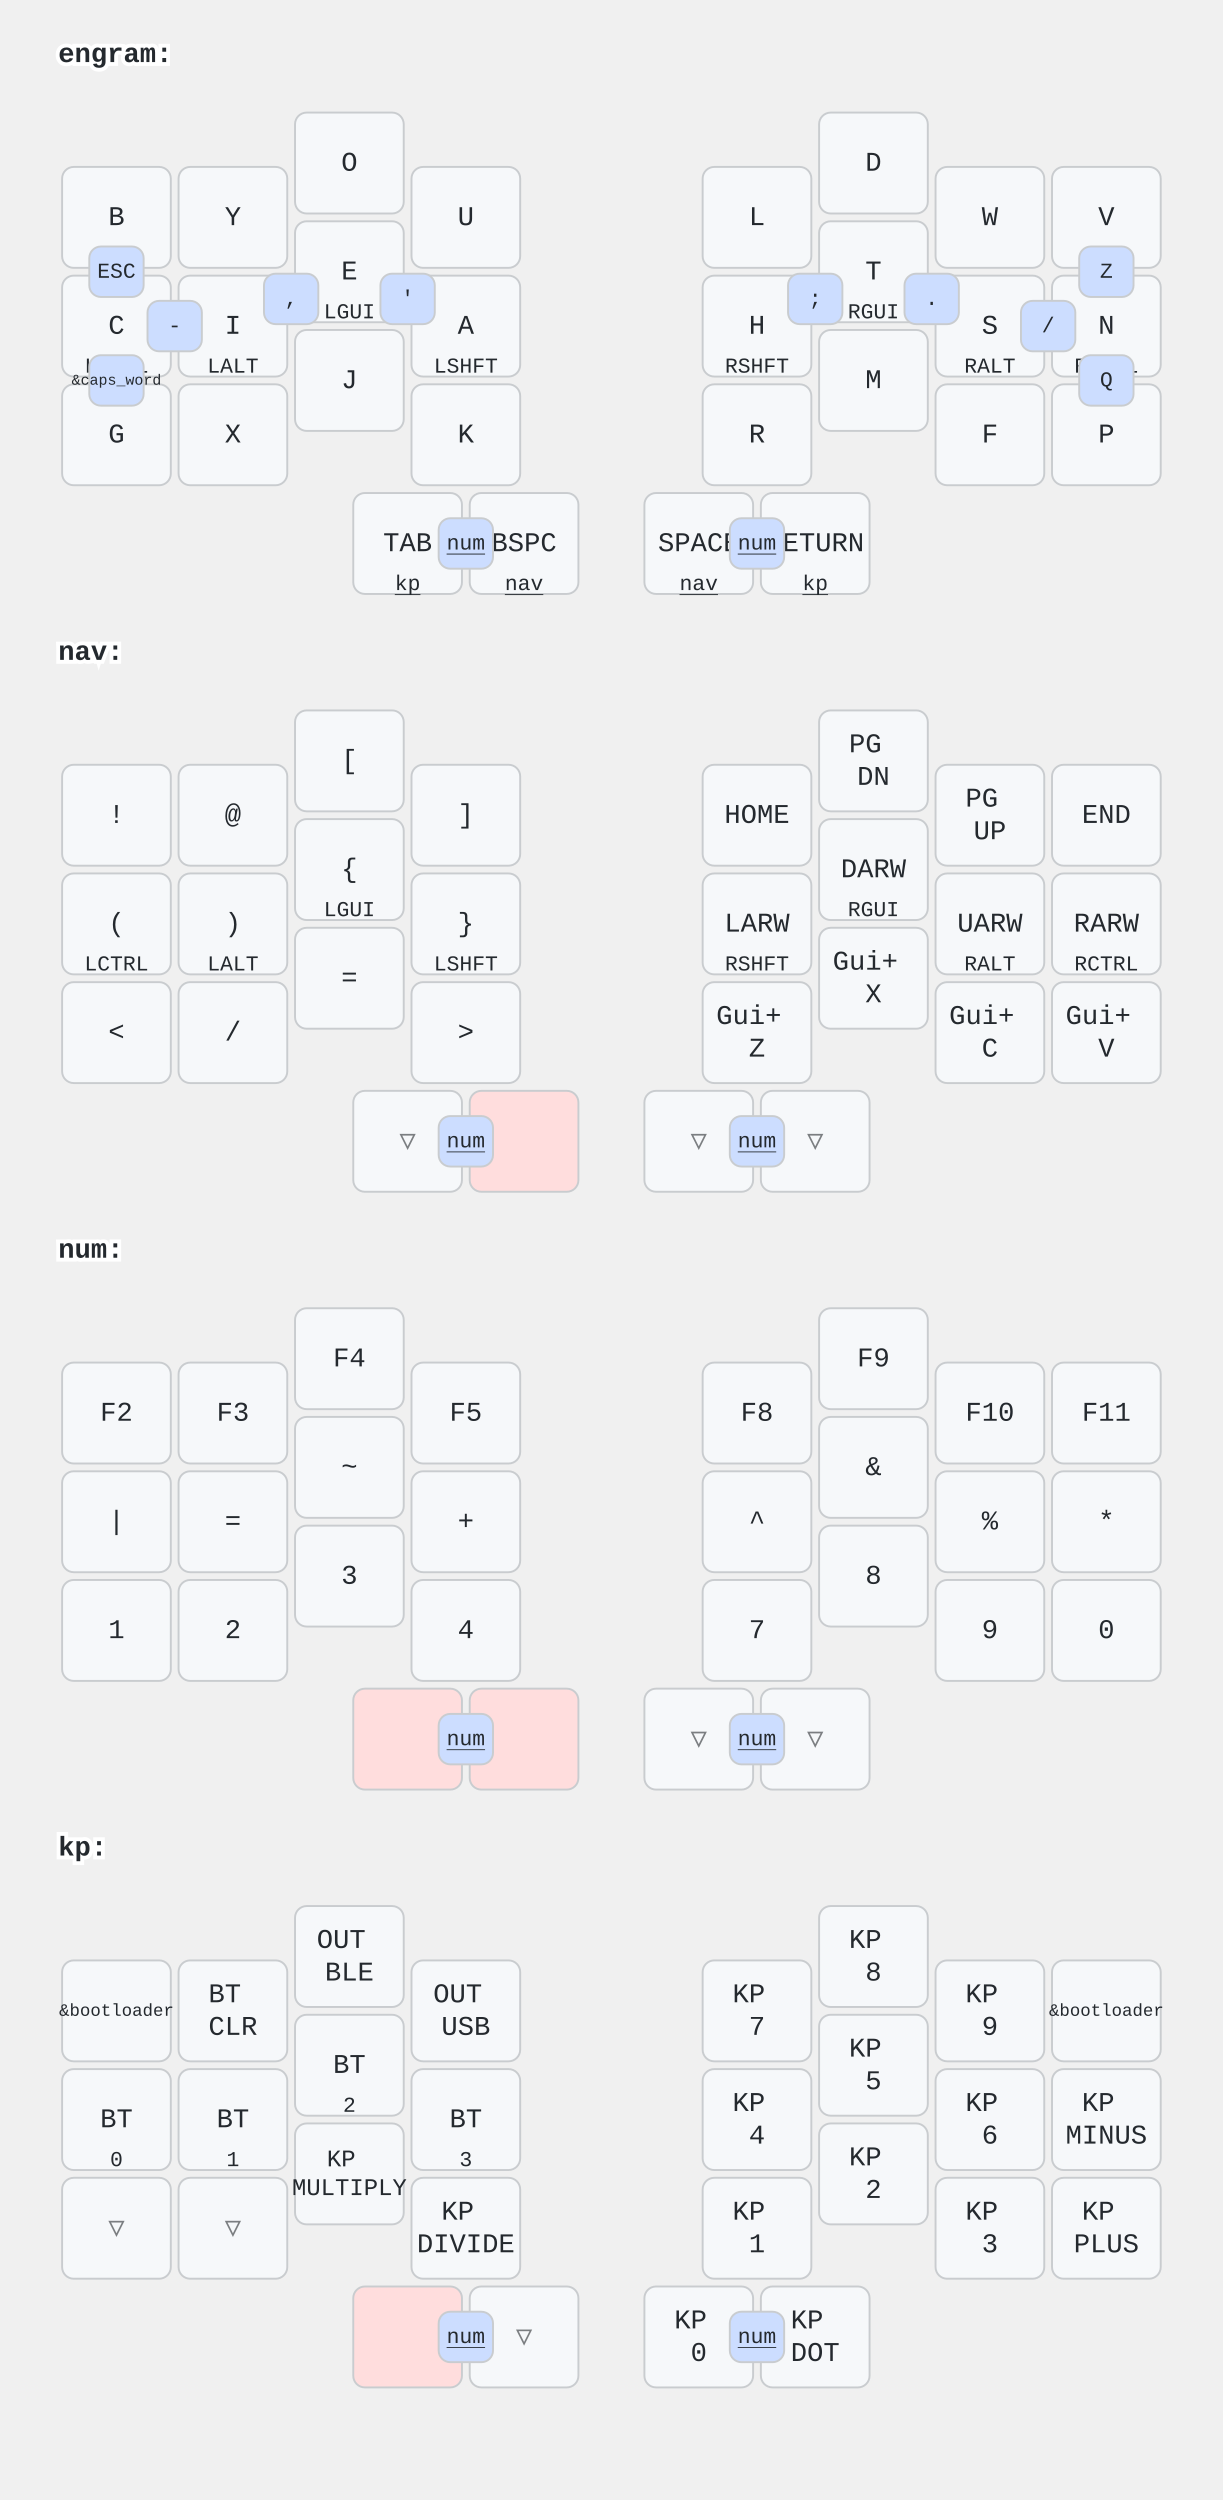
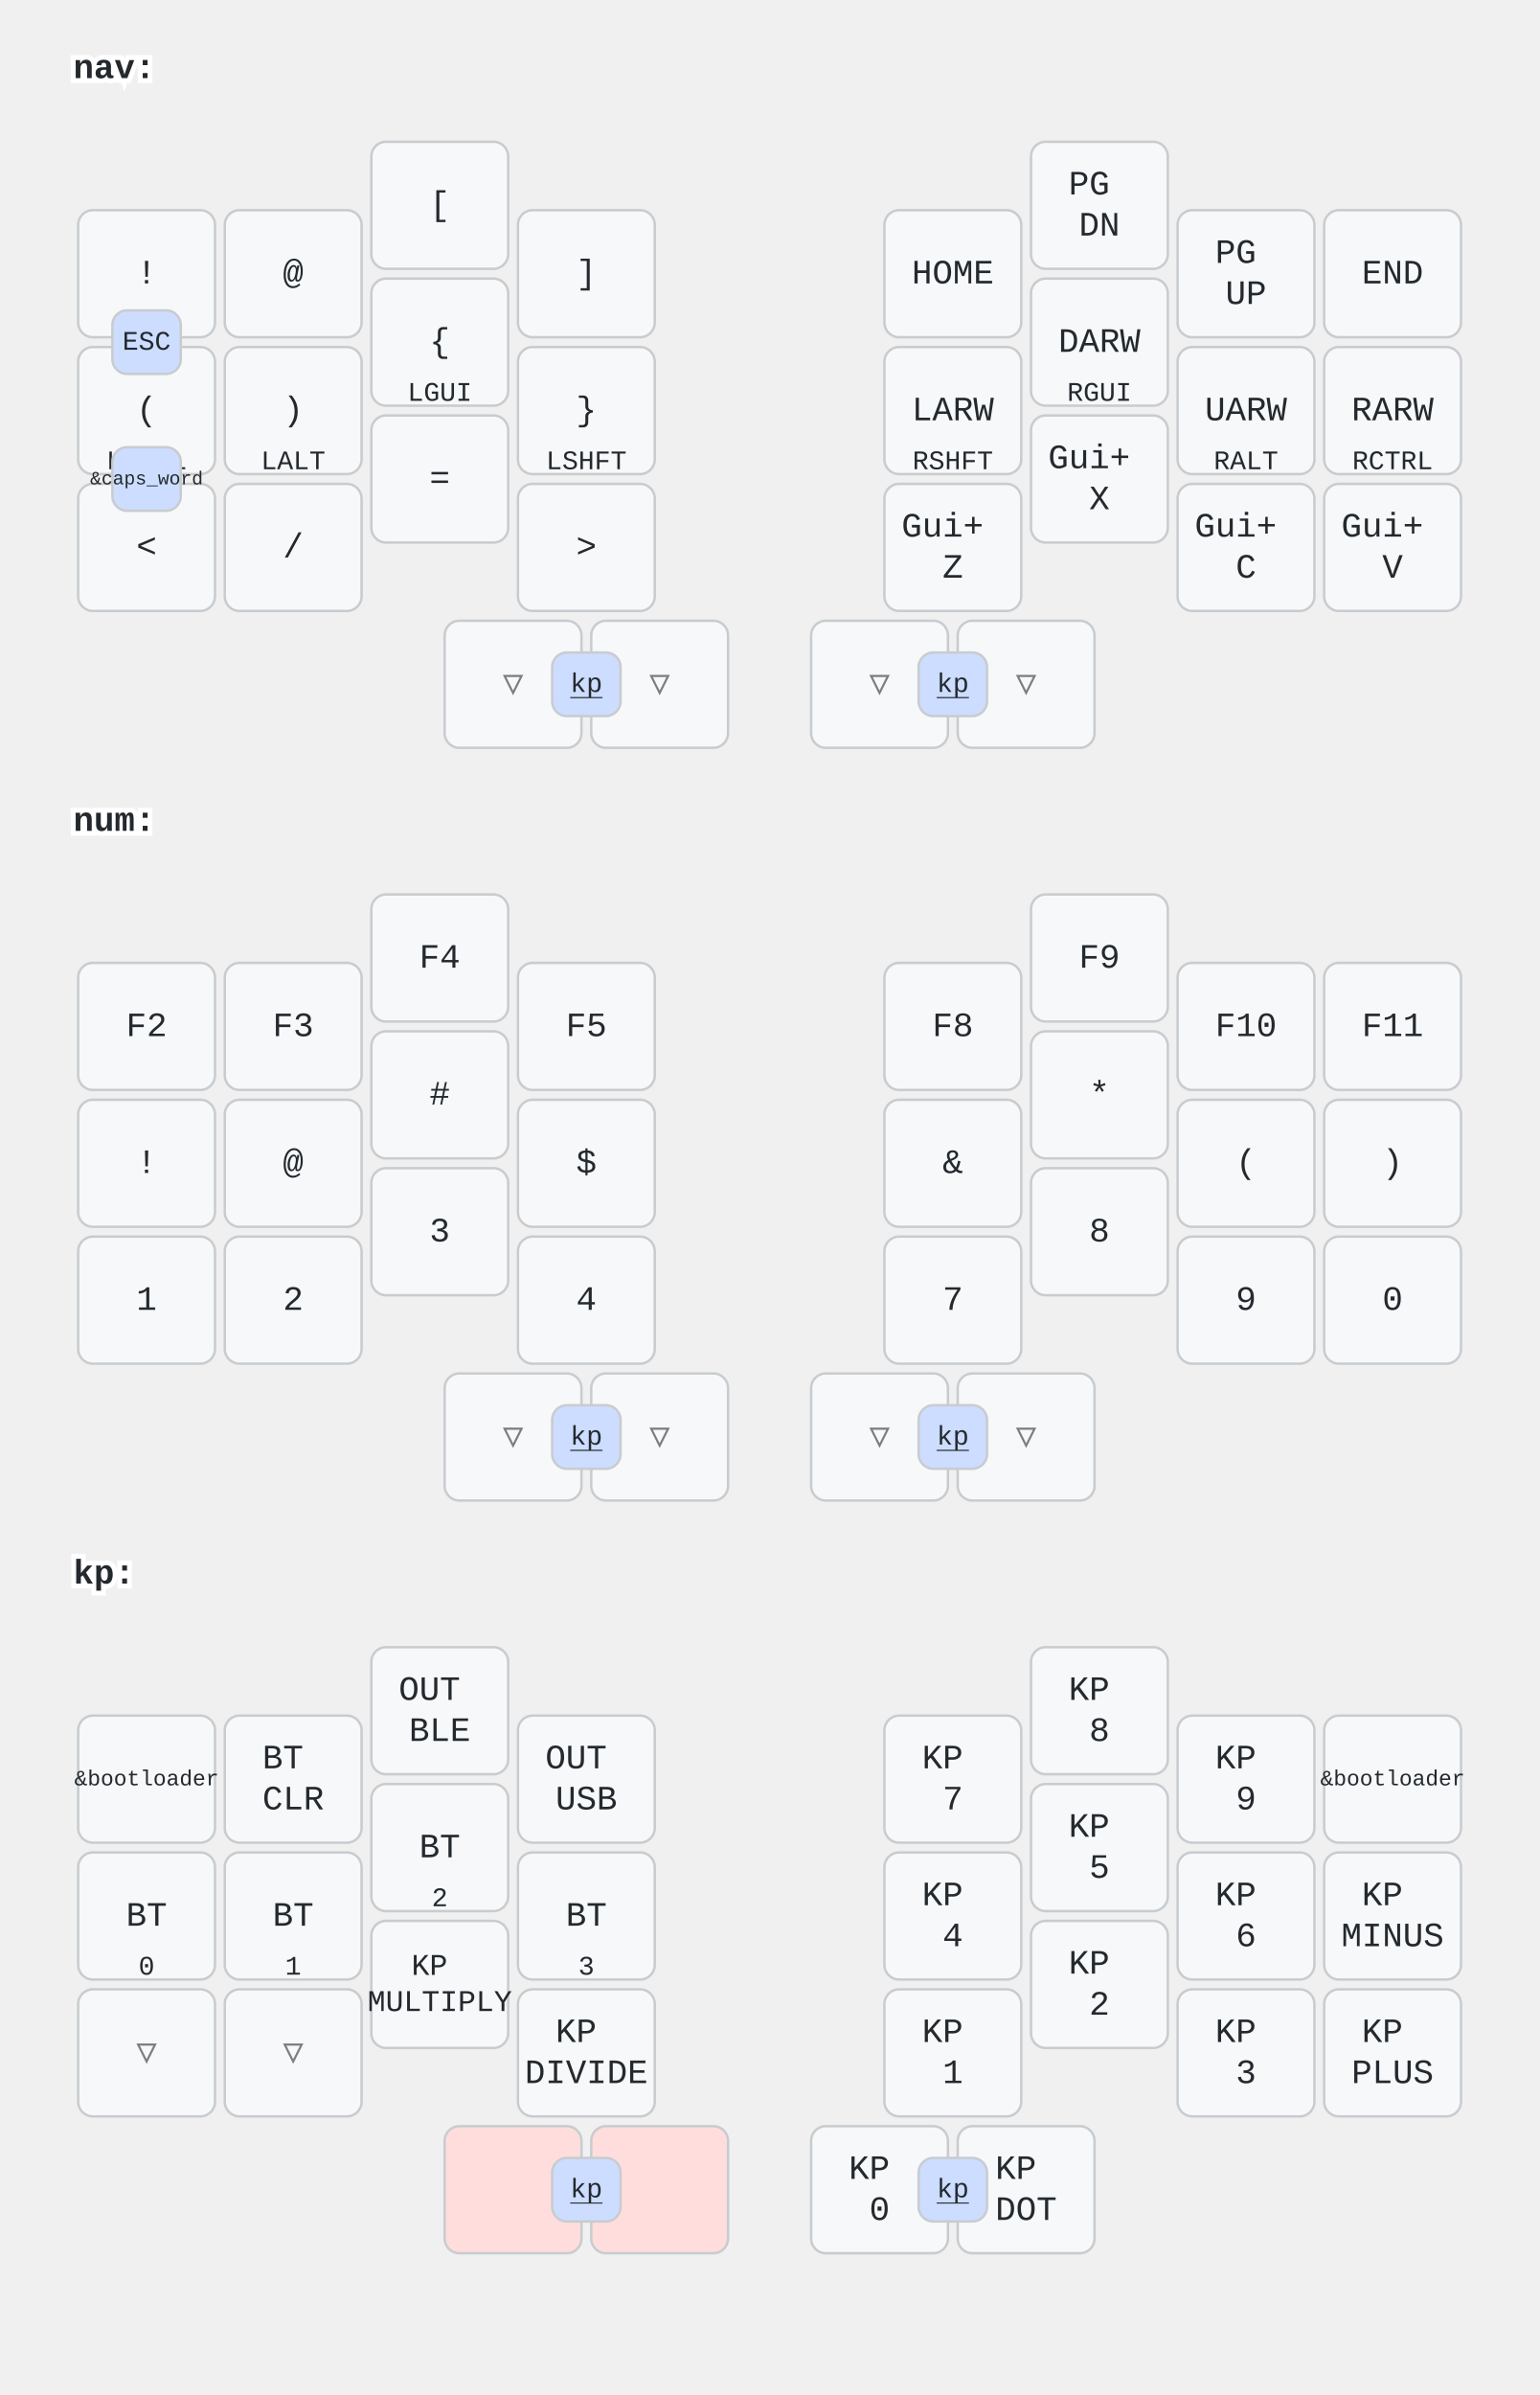
- <svg xmlns="http://www.w3.org/2000/svg" width="630" height="1288" viewBox="0 0 630 1288" class="keymap">
+ <svg xmlns="http://www.w3.org/2000/svg" width="630" height="980" viewBox="0 0 630 980" class="keymap">
  <style>/* inherit to force styles through use tags */
svg path {
    fill: inherit;
}

/* font and background color specifications */
svg.keymap {
    font-family: SFMono-Regular,Consolas,Liberation Mono,Menlo,monospace;
    font-size: 14px;
    font-kerning: normal;
    text-rendering: optimizeLegibility;
    fill: #24292e;
}

/* default key styling */
rect.key {
    fill: #f6f8fa;
}

rect.key, rect.combo {
    stroke: #c9cccf;
    stroke-width: 1;
}

/* default key side styling, only used is draw_key_sides is set */
rect.side {
    filter: brightness(90%);
}

/* color accent for combo boxes */
rect.combo, rect.combo-separate {
    fill: #cdf;
}

/* color accent for held keys */
rect.held, rect.combo.held {
    fill: #fdd;
}

/* color accent for ghost (optional) keys */
rect.ghost, rect.combo.ghost {
    stroke-dasharray: 4, 4;
    stroke-width: 2;
}

text {
    text-anchor: middle;
    dominant-baseline: middle;
}

/* styling for layer labels */
text.label {
    font-weight: bold;
    text-anchor: start;
    stroke: white;
    stroke-width: 4;
    paint-order: stroke;
}

/* styling for optional footer */
text.footer {
    text-anchor: end;
    dominant-baseline: auto;
    stroke: white;
    stroke-width: 4;
    paint-order: stroke;
}

/* styling for combo tap, and key hold/shifted label text */
text.combo, text.hold, text.shifted {
    font-size: 11px;
}

text.hold {
    text-anchor: middle;
    dominant-baseline: auto;
}

text.shifted {
    text-anchor: middle;
    dominant-baseline: hanging;
}

text.layer-activator {
    text-decoration: underline;
}

/* styling for hold/shifted label text in combo box */
text.combo.hold, text.combo.shifted {
    font-size: 8px;
}

/* lighter symbol for transparent keys */
text.trans {
    fill: #7b7e81;
}

/* styling for combo dendrons */
path.combo {
    stroke-width: 1;
    stroke: gray;
    fill: none;
}

/* Start Tabler Icons Cleanup */
/* cannot use height/width with glyphs */
.icon-tabler &gt; path {
    fill: inherit;
    stroke: inherit;
    stroke-width: 2;
}
/* hide tabler's default box */
.icon-tabler &gt; path[stroke="none"][fill="none"] {
    visibility: hidden;
}
/* End Tabler Icons Cleanup */
</style>
-   <g transform="translate(30, 0)" class="layer-engram">
-     <text x="0" y="28" class="label" id="engram">engram:</text>
+   <g transform="translate(30, 0)" class="layer-nav">
+     <text x="0" y="28" class="label" id="nav">nav:</text>
    <g transform="translate(0, 56)">
      <g transform="translate(30, 56)" class="key keypos-0">
        <rect rx="6" ry="6" x="-28" y="-26" width="56" height="52" class="key" />
-         <text x="0" y="0" class="key tap">B</text>
+         <text x="0" y="0" class="key tap">!</text>
      </g>
      <g transform="translate(90, 56)" class="key keypos-1">
        <rect rx="6" ry="6" x="-28" y="-26" width="56" height="52" class="key" />
-         <text x="0" y="0" class="key tap">Y</text>
+         <text x="0" y="0" class="key tap">@</text>
      </g>
      <g transform="translate(150, 28)" class="key keypos-2">
        <rect rx="6" ry="6" x="-28" y="-26" width="56" height="52" class="key" />
-         <text x="0" y="0" class="key tap">O</text>
+         <text x="0" y="0" class="key tap">[</text>
      </g>
      <g transform="translate(210, 56)" class="key keypos-3">
        <rect rx="6" ry="6" x="-28" y="-26" width="56" height="52" class="key" />
-         <text x="0" y="0" class="key tap">U</text>
+         <text x="0" y="0" class="key tap">]</text>
      </g>
      <g transform="translate(360, 56)" class="key keypos-4">
        <rect rx="6" ry="6" x="-28" y="-26" width="56" height="52" class="key" />
-         <text x="0" y="0" class="key tap">L</text>
+         <text x="0" y="0" class="key tap">HOME</text>
      </g>
      <g transform="translate(420, 28)" class="key keypos-5">
        <rect rx="6" ry="6" x="-28" y="-26" width="56" height="52" class="key" />
-         <text x="0" y="0" class="key tap">D</text>
+         <text x="0" y="0" class="key tap">
+           <tspan x="0" dy="-0.6em">PG</tspan>
+           <tspan x="0" dy="1.2em">DN</tspan>
+         </text>
      </g>
      <g transform="translate(480, 56)" class="key keypos-6">
        <rect rx="6" ry="6" x="-28" y="-26" width="56" height="52" class="key" />
-         <text x="0" y="0" class="key tap">W</text>
+         <text x="0" y="0" class="key tap">
+           <tspan x="0" dy="-0.6em">PG</tspan>
+           <tspan x="0" dy="1.2em">UP</tspan>
+         </text>
      </g>
      <g transform="translate(540, 56)" class="key keypos-7">
        <rect rx="6" ry="6" x="-28" y="-26" width="56" height="52" class="key" />
-         <text x="0" y="0" class="key tap">V</text>
+         <text x="0" y="0" class="key tap">END</text>
      </g>
      <g transform="translate(30, 112)" class="key keypos-8">
        <rect rx="6" ry="6" x="-28" y="-26" width="56" height="52" class="key" />
-         <text x="0" y="0" class="key tap">C</text>
+         <text x="0" y="0" class="key tap">(</text>
        <text x="0" y="24" class="key hold">LCTRL</text>
      </g>
      <g transform="translate(90, 112)" class="key keypos-9">
        <rect rx="6" ry="6" x="-28" y="-26" width="56" height="52" class="key" />
-         <text x="0" y="0" class="key tap">I</text>
+         <text x="0" y="0" class="key tap">)</text>
        <text x="0" y="24" class="key hold">LALT</text>
      </g>
      <g transform="translate(150, 84)" class="key keypos-10">
        <rect rx="6" ry="6" x="-28" y="-26" width="56" height="52" class="key" />
-         <text x="0" y="0" class="key tap">E</text>
+         <text x="0" y="0" class="key tap">{</text>
        <text x="0" y="24" class="key hold">LGUI</text>
      </g>
      <g transform="translate(210, 112)" class="key keypos-11">
        <rect rx="6" ry="6" x="-28" y="-26" width="56" height="52" class="key" />
-         <text x="0" y="0" class="key tap">A</text>
+         <text x="0" y="0" class="key tap">}</text>
        <text x="0" y="24" class="key hold">LSHFT</text>
      </g>
      <g transform="translate(360, 112)" class="key keypos-12">
        <rect rx="6" ry="6" x="-28" y="-26" width="56" height="52" class="key" />
-         <text x="0" y="0" class="key tap">H</text>
+         <text x="0" y="0" class="key tap">LARW</text>
        <text x="0" y="24" class="key hold">RSHFT</text>
      </g>
      <g transform="translate(420, 84)" class="key keypos-13">
        <rect rx="6" ry="6" x="-28" y="-26" width="56" height="52" class="key" />
-         <text x="0" y="0" class="key tap">T</text>
+         <text x="0" y="0" class="key tap">DARW</text>
        <text x="0" y="24" class="key hold">RGUI</text>
      </g>
      <g transform="translate(480, 112)" class="key keypos-14">
        <rect rx="6" ry="6" x="-28" y="-26" width="56" height="52" class="key" />
-         <text x="0" y="0" class="key tap">S</text>
+         <text x="0" y="0" class="key tap">UARW</text>
        <text x="0" y="24" class="key hold">RALT</text>
      </g>
      <g transform="translate(540, 112)" class="key keypos-15">
        <rect rx="6" ry="6" x="-28" y="-26" width="56" height="52" class="key" />
-         <text x="0" y="0" class="key tap">N</text>
+         <text x="0" y="0" class="key tap">RARW</text>
        <text x="0" y="24" class="key hold">RCTRL</text>
      </g>
      <g transform="translate(30, 168)" class="key keypos-16">
        <rect rx="6" ry="6" x="-28" y="-26" width="56" height="52" class="key" />
-         <text x="0" y="0" class="key tap">G</text>
+         <text x="0" y="0" class="key tap">&lt;</text>
      </g>
      <g transform="translate(90, 168)" class="key keypos-17">
        <rect rx="6" ry="6" x="-28" y="-26" width="56" height="52" class="key" />
-         <text x="0" y="0" class="key tap">X</text>
+         <text x="0" y="0" class="key tap">/</text>
      </g>
      <g transform="translate(150, 140)" class="key keypos-18">
        <rect rx="6" ry="6" x="-28" y="-26" width="56" height="52" class="key" />
-         <text x="0" y="0" class="key tap">J</text>
+         <text x="0" y="0" class="key tap">=</text>
      </g>
      <g transform="translate(210, 168)" class="key keypos-19">
        <rect rx="6" ry="6" x="-28" y="-26" width="56" height="52" class="key" />
-         <text x="0" y="0" class="key tap">K</text>
+         <text x="0" y="0" class="key tap">&gt;</text>
      </g>
      <g transform="translate(360, 168)" class="key keypos-20">
        <rect rx="6" ry="6" x="-28" y="-26" width="56" height="52" class="key" />
-         <text x="0" y="0" class="key tap">R</text>
+         <text x="0" y="0" class="key tap">
+           <tspan x="0" dy="-0.6em">Gui+</tspan>
+           <tspan x="0" dy="1.2em">Z</tspan>
+         </text>
      </g>
      <g transform="translate(420, 140)" class="key keypos-21">
        <rect rx="6" ry="6" x="-28" y="-26" width="56" height="52" class="key" />
-         <text x="0" y="0" class="key tap">M</text>
+         <text x="0" y="0" class="key tap">
+           <tspan x="0" dy="-0.6em">Gui+</tspan>
+           <tspan x="0" dy="1.2em">X</tspan>
+         </text>
      </g>
      <g transform="translate(480, 168)" class="key keypos-22">
        <rect rx="6" ry="6" x="-28" y="-26" width="56" height="52" class="key" />
-         <text x="0" y="0" class="key tap">F</text>
+         <text x="0" y="0" class="key tap">
+           <tspan x="0" dy="-0.6em">Gui+</tspan>
+           <tspan x="0" dy="1.2em">C</tspan>
+         </text>
      </g>
      <g transform="translate(540, 168)" class="key keypos-23">
        <rect rx="6" ry="6" x="-28" y="-26" width="56" height="52" class="key" />
-         <text x="0" y="0" class="key tap">P</text>
-       </g>
-       <g transform="translate(180, 224)" class="key keypos-24">
-         <rect rx="6" ry="6" x="-28" y="-26" width="56" height="52" class="key" />
-         <text x="0" y="0" class="key tap">TAB</text>
-         <a href="#kp">
-           <text x="0" y="24" class="key hold layer-activator">kp</text>
-         </a>
-       </g>
-       <g transform="translate(240, 224)" class="key keypos-25">
-         <rect rx="6" ry="6" x="-28" y="-26" width="56" height="52" class="key" />
-         <text x="0" y="0" class="key tap">BSPC</text>
-         <a href="#nav">
-           <text x="0" y="24" class="key hold layer-activator">nav</text>
-         </a>
-       </g>
-       <g transform="translate(330, 224)" class="key keypos-26">
-         <rect rx="6" ry="6" x="-28" y="-26" width="56" height="52" class="key" />
-         <text x="0" y="0" class="key tap">SPACE</text>
-         <a href="#nav">
-           <text x="0" y="24" class="key hold layer-activator">nav</text>
-         </a>
-       </g>
-       <g transform="translate(390, 224)" class="key keypos-27">
-         <rect rx="6" ry="6" x="-28" y="-26" width="56" height="52" class="key" />
-         <text x="0" y="0" class="key tap">RETURN</text>
-         <a href="#kp">
-           <text x="0" y="24" class="key hold layer-activator">kp</text>
-         </a>
+         <text x="0" y="0" class="key tap">
+           <tspan x="0" dy="-0.6em">Gui+</tspan>
+           <tspan x="0" dy="1.2em">V</tspan>
+         </text>
+       </g>
+       <g transform="translate(180, 224)" class="key trans keypos-24">
+         <rect rx="6" ry="6" x="-28" y="-26" width="56" height="52" class="key trans" />
+         <text x="0" y="0" class="key trans tap">▽</text>
+       </g>
+       <g transform="translate(240, 224)" class="key trans keypos-25">
+         <rect rx="6" ry="6" x="-28" y="-26" width="56" height="52" class="key trans" />
+         <text x="0" y="0" class="key trans tap">▽</text>
+       </g>
+       <g transform="translate(330, 224)" class="key trans keypos-26">
+         <rect rx="6" ry="6" x="-28" y="-26" width="56" height="52" class="key trans" />
+         <text x="0" y="0" class="key trans tap">▽</text>
+       </g>
+       <g transform="translate(390, 224)" class="key trans keypos-27">
+         <rect rx="6" ry="6" x="-28" y="-26" width="56" height="52" class="key trans" />
+         <text x="0" y="0" class="key trans tap">▽</text>
      </g>
      <g class="combo combopos-0">
        <rect rx="6" ry="6" x="196" y="211" width="28" height="26" class="combo" />
-         <a href="#num">
-           <text x="210" y="224" class="combo tap layer-activator">num</text>
+         <a href="#kp">
+           <text x="210" y="224" class="combo tap layer-activator">kp</text>
        </a>
      </g>
      <g class="combo combopos-1">
        <rect rx="6" ry="6" x="346" y="211" width="28" height="26" class="combo" />
-         <a href="#num">
-           <text x="360" y="224" class="combo tap layer-activator">num</text>
+         <a href="#kp">
+           <text x="360" y="224" class="combo tap layer-activator">kp</text>
        </a>
      </g>
      <g class="combo combopos-2">
        <rect rx="6" ry="6" x="16" y="71" width="28" height="26" class="combo" />
        <text x="30" y="84" class="combo tap">ESC</text>
      </g>
      <g class="combo combopos-3">
        <rect rx="6" ry="6" x="16" y="127" width="28" height="26" class="combo" />
        <text x="30" y="140" class="combo tap">
          <tspan style="font-size: 70%">&amp;caps_word</tspan>
        </text>
      </g>
-       <g class="combo combopos-4">
-         <rect rx="6" ry="6" x="526" y="71" width="28" height="26" class="combo" />
-         <text x="540" y="84" class="combo tap">Z</text>
-       </g>
-       <g class="combo combopos-5">
-         <rect rx="6" ry="6" x="526" y="127" width="28" height="26" class="combo" />
-         <text x="540" y="140" class="combo tap">Q</text>
-       </g>
-       <g class="combo combopos-6">
-         <rect rx="6" ry="6" x="46" y="99" width="28" height="26" class="combo" />
-         <text x="60" y="112" class="combo tap">-</text>
-       </g>
-       <g class="combo combopos-7">
-         <rect rx="6" ry="6" x="106" y="85" width="28" height="26" class="combo" />
-         <text x="120" y="98" class="combo tap">,</text>
-       </g>
-       <g class="combo combopos-8">
-         <rect rx="6" ry="6" x="166" y="85" width="28" height="26" class="combo" />
-         <text x="180" y="98" class="combo tap">'</text>
-       </g>
-       <g class="combo combopos-9">
-         <rect rx="6" ry="6" x="376" y="85" width="28" height="26" class="combo" />
-         <text x="390" y="98" class="combo tap">;</text>
-       </g>
-       <g class="combo combopos-10">
-         <rect rx="6" ry="6" x="436" y="85" width="28" height="26" class="combo" />
-         <text x="450" y="98" class="combo tap">.</text>
-       </g>
-       <g class="combo combopos-11">
-         <rect rx="6" ry="6" x="496" y="99" width="28" height="26" class="combo" />
-         <text x="510" y="112" class="combo tap">/</text>
-       </g>
    </g>
  </g>
-   <g transform="translate(30, 308)" class="layer-nav">
-     <text x="0" y="28" class="label" id="nav">nav:</text>
-     <g transform="translate(0, 56)">
-       <g transform="translate(30, 56)" class="key keypos-0">
-         <rect rx="6" ry="6" x="-28" y="-26" width="56" height="52" class="key" />
-         <text x="0" y="0" class="key tap">!</text>
-       </g>
-       <g transform="translate(90, 56)" class="key keypos-1">
-         <rect rx="6" ry="6" x="-28" y="-26" width="56" height="52" class="key" />
-         <text x="0" y="0" class="key tap">@</text>
-       </g>
-       <g transform="translate(150, 28)" class="key keypos-2">
-         <rect rx="6" ry="6" x="-28" y="-26" width="56" height="52" class="key" />
-         <text x="0" y="0" class="key tap">[</text>
-       </g>
-       <g transform="translate(210, 56)" class="key keypos-3">
-         <rect rx="6" ry="6" x="-28" y="-26" width="56" height="52" class="key" />
-         <text x="0" y="0" class="key tap">]</text>
-       </g>
-       <g transform="translate(360, 56)" class="key keypos-4">
-         <rect rx="6" ry="6" x="-28" y="-26" width="56" height="52" class="key" />
-         <text x="0" y="0" class="key tap">HOME</text>
-       </g>
-       <g transform="translate(420, 28)" class="key keypos-5">
-         <rect rx="6" ry="6" x="-28" y="-26" width="56" height="52" class="key" />
-         <text x="0" y="0" class="key tap">
-           <tspan x="0" dy="-0.6em">PG</tspan>
-           <tspan x="0" dy="1.2em">DN</tspan>
-         </text>
-       </g>
-       <g transform="translate(480, 56)" class="key keypos-6">
-         <rect rx="6" ry="6" x="-28" y="-26" width="56" height="52" class="key" />
-         <text x="0" y="0" class="key tap">
-           <tspan x="0" dy="-0.6em">PG</tspan>
-           <tspan x="0" dy="1.2em">UP</tspan>
-         </text>
-       </g>
-       <g transform="translate(540, 56)" class="key keypos-7">
-         <rect rx="6" ry="6" x="-28" y="-26" width="56" height="52" class="key" />
-         <text x="0" y="0" class="key tap">END</text>
-       </g>
-       <g transform="translate(30, 112)" class="key keypos-8">
-         <rect rx="6" ry="6" x="-28" y="-26" width="56" height="52" class="key" />
-         <text x="0" y="0" class="key tap">(</text>
-         <text x="0" y="24" class="key hold">LCTRL</text>
-       </g>
-       <g transform="translate(90, 112)" class="key keypos-9">
-         <rect rx="6" ry="6" x="-28" y="-26" width="56" height="52" class="key" />
-         <text x="0" y="0" class="key tap">)</text>
-         <text x="0" y="24" class="key hold">LALT</text>
-       </g>
-       <g transform="translate(150, 84)" class="key keypos-10">
-         <rect rx="6" ry="6" x="-28" y="-26" width="56" height="52" class="key" />
-         <text x="0" y="0" class="key tap">{</text>
-         <text x="0" y="24" class="key hold">LGUI</text>
-       </g>
-       <g transform="translate(210, 112)" class="key keypos-11">
-         <rect rx="6" ry="6" x="-28" y="-26" width="56" height="52" class="key" />
-         <text x="0" y="0" class="key tap">}</text>
-         <text x="0" y="24" class="key hold">LSHFT</text>
-       </g>
-       <g transform="translate(360, 112)" class="key keypos-12">
-         <rect rx="6" ry="6" x="-28" y="-26" width="56" height="52" class="key" />
-         <text x="0" y="0" class="key tap">LARW</text>
-         <text x="0" y="24" class="key hold">RSHFT</text>
-       </g>
-       <g transform="translate(420, 84)" class="key keypos-13">
-         <rect rx="6" ry="6" x="-28" y="-26" width="56" height="52" class="key" />
-         <text x="0" y="0" class="key tap">DARW</text>
-         <text x="0" y="24" class="key hold">RGUI</text>
-       </g>
-       <g transform="translate(480, 112)" class="key keypos-14">
-         <rect rx="6" ry="6" x="-28" y="-26" width="56" height="52" class="key" />
-         <text x="0" y="0" class="key tap">UARW</text>
-         <text x="0" y="24" class="key hold">RALT</text>
-       </g>
-       <g transform="translate(540, 112)" class="key keypos-15">
-         <rect rx="6" ry="6" x="-28" y="-26" width="56" height="52" class="key" />
-         <text x="0" y="0" class="key tap">RARW</text>
-         <text x="0" y="24" class="key hold">RCTRL</text>
-       </g>
-       <g transform="translate(30, 168)" class="key keypos-16">
-         <rect rx="6" ry="6" x="-28" y="-26" width="56" height="52" class="key" />
-         <text x="0" y="0" class="key tap">&lt;</text>
-       </g>
-       <g transform="translate(90, 168)" class="key keypos-17">
-         <rect rx="6" ry="6" x="-28" y="-26" width="56" height="52" class="key" />
-         <text x="0" y="0" class="key tap">/</text>
-       </g>
-       <g transform="translate(150, 140)" class="key keypos-18">
-         <rect rx="6" ry="6" x="-28" y="-26" width="56" height="52" class="key" />
-         <text x="0" y="0" class="key tap">=</text>
-       </g>
-       <g transform="translate(210, 168)" class="key keypos-19">
-         <rect rx="6" ry="6" x="-28" y="-26" width="56" height="52" class="key" />
-         <text x="0" y="0" class="key tap">&gt;</text>
-       </g>
-       <g transform="translate(360, 168)" class="key keypos-20">
-         <rect rx="6" ry="6" x="-28" y="-26" width="56" height="52" class="key" />
-         <text x="0" y="0" class="key tap">
-           <tspan x="0" dy="-0.6em">Gui+</tspan>
-           <tspan x="0" dy="1.2em">Z</tspan>
-         </text>
-       </g>
-       <g transform="translate(420, 140)" class="key keypos-21">
-         <rect rx="6" ry="6" x="-28" y="-26" width="56" height="52" class="key" />
-         <text x="0" y="0" class="key tap">
-           <tspan x="0" dy="-0.6em">Gui+</tspan>
-           <tspan x="0" dy="1.2em">X</tspan>
-         </text>
-       </g>
-       <g transform="translate(480, 168)" class="key keypos-22">
-         <rect rx="6" ry="6" x="-28" y="-26" width="56" height="52" class="key" />
-         <text x="0" y="0" class="key tap">
-           <tspan x="0" dy="-0.6em">Gui+</tspan>
-           <tspan x="0" dy="1.2em">C</tspan>
-         </text>
-       </g>
-       <g transform="translate(540, 168)" class="key keypos-23">
-         <rect rx="6" ry="6" x="-28" y="-26" width="56" height="52" class="key" />
-         <text x="0" y="0" class="key tap">
-           <tspan x="0" dy="-0.6em">Gui+</tspan>
-           <tspan x="0" dy="1.2em">V</tspan>
-         </text>
-       </g>
-       <g transform="translate(180, 224)" class="key trans keypos-24">
-         <rect rx="6" ry="6" x="-28" y="-26" width="56" height="52" class="key trans" />
-         <text x="0" y="0" class="key trans tap">▽</text>
-       </g>
-       <g transform="translate(240, 224)" class="key held keypos-25">
-         <rect rx="6" ry="6" x="-28" y="-26" width="56" height="52" class="key held" />
-       </g>
-       <g transform="translate(330, 224)" class="key trans keypos-26">
-         <rect rx="6" ry="6" x="-28" y="-26" width="56" height="52" class="key trans" />
-         <text x="0" y="0" class="key trans tap">▽</text>
-       </g>
-       <g transform="translate(390, 224)" class="key trans keypos-27">
-         <rect rx="6" ry="6" x="-28" y="-26" width="56" height="52" class="key trans" />
-         <text x="0" y="0" class="key trans tap">▽</text>
-       </g>
-       <g class="combo combopos-0">
-         <rect rx="6" ry="6" x="196" y="211" width="28" height="26" class="combo" />
-         <a href="#num">
-           <text x="210" y="224" class="combo tap layer-activator">num</text>
-         </a>
-       </g>
-       <g class="combo combopos-1">
-         <rect rx="6" ry="6" x="346" y="211" width="28" height="26" class="combo" />
-         <a href="#num">
-           <text x="360" y="224" class="combo tap layer-activator">num</text>
-         </a>
-       </g>
-     </g>
-   </g>
-   <g transform="translate(30, 616)" class="layer-num">
+   <g transform="translate(30, 308)" class="layer-num">
    <text x="0" y="28" class="label" id="num">num:</text>
    <g transform="translate(0, 56)">
      <g transform="translate(30, 56)" class="key keypos-0">
        <rect rx="6" ry="6" x="-28" y="-26" width="56" height="52" class="key" />
        <text x="0" y="0" class="key tap">F2</text>
      </g>
      <g transform="translate(90, 56)" class="key keypos-1">
        <rect rx="6" ry="6" x="-28" y="-26" width="56" height="52" class="key" />
        <text x="0" y="0" class="key tap">F3</text>
      </g>
      <g transform="translate(150, 28)" class="key keypos-2">
        <rect rx="6" ry="6" x="-28" y="-26" width="56" height="52" class="key" />
        <text x="0" y="0" class="key tap">F4</text>
      </g>
      <g transform="translate(210, 56)" class="key keypos-3">
        <rect rx="6" ry="6" x="-28" y="-26" width="56" height="52" class="key" />
        <text x="0" y="0" class="key tap">F5</text>
      </g>
      <g transform="translate(360, 56)" class="key keypos-4">
        <rect rx="6" ry="6" x="-28" y="-26" width="56" height="52" class="key" />
        <text x="0" y="0" class="key tap">F8</text>
      </g>
      <g transform="translate(420, 28)" class="key keypos-5">
        <rect rx="6" ry="6" x="-28" y="-26" width="56" height="52" class="key" />
        <text x="0" y="0" class="key tap">F9</text>
      </g>
      <g transform="translate(480, 56)" class="key keypos-6">
        <rect rx="6" ry="6" x="-28" y="-26" width="56" height="52" class="key" />
        <text x="0" y="0" class="key tap">F10</text>
      </g>
      <g transform="translate(540, 56)" class="key keypos-7">
        <rect rx="6" ry="6" x="-28" y="-26" width="56" height="52" class="key" />
        <text x="0" y="0" class="key tap">F11</text>
      </g>
      <g transform="translate(30, 112)" class="key keypos-8">
        <rect rx="6" ry="6" x="-28" y="-26" width="56" height="52" class="key" />
-         <text x="0" y="0" class="key tap">|</text>
+         <text x="0" y="0" class="key tap">!</text>
      </g>
      <g transform="translate(90, 112)" class="key keypos-9">
        <rect rx="6" ry="6" x="-28" y="-26" width="56" height="52" class="key" />
-         <text x="0" y="0" class="key tap">=</text>
+         <text x="0" y="0" class="key tap">@</text>
      </g>
      <g transform="translate(150, 84)" class="key keypos-10">
        <rect rx="6" ry="6" x="-28" y="-26" width="56" height="52" class="key" />
-         <text x="0" y="0" class="key tap">~</text>
+         <text x="0" y="0" class="key tap">#</text>
      </g>
      <g transform="translate(210, 112)" class="key keypos-11">
        <rect rx="6" ry="6" x="-28" y="-26" width="56" height="52" class="key" />
-         <text x="0" y="0" class="key tap">+</text>
+         <text x="0" y="0" class="key tap">$</text>
      </g>
      <g transform="translate(360, 112)" class="key keypos-12">
        <rect rx="6" ry="6" x="-28" y="-26" width="56" height="52" class="key" />
-         <text x="0" y="0" class="key tap">^</text>
+         <text x="0" y="0" class="key tap">&amp;</text>
      </g>
      <g transform="translate(420, 84)" class="key keypos-13">
        <rect rx="6" ry="6" x="-28" y="-26" width="56" height="52" class="key" />
-         <text x="0" y="0" class="key tap">&amp;</text>
+         <text x="0" y="0" class="key tap">*</text>
      </g>
      <g transform="translate(480, 112)" class="key keypos-14">
        <rect rx="6" ry="6" x="-28" y="-26" width="56" height="52" class="key" />
-         <text x="0" y="0" class="key tap">%</text>
+         <text x="0" y="0" class="key tap">(</text>
      </g>
      <g transform="translate(540, 112)" class="key keypos-15">
        <rect rx="6" ry="6" x="-28" y="-26" width="56" height="52" class="key" />
-         <text x="0" y="0" class="key tap">*</text>
+         <text x="0" y="0" class="key tap">)</text>
      </g>
      <g transform="translate(30, 168)" class="key keypos-16">
        <rect rx="6" ry="6" x="-28" y="-26" width="56" height="52" class="key" />
        <text x="0" y="0" class="key tap">1</text>
      </g>
      <g transform="translate(90, 168)" class="key keypos-17">
        <rect rx="6" ry="6" x="-28" y="-26" width="56" height="52" class="key" />
        <text x="0" y="0" class="key tap">2</text>
      </g>
      <g transform="translate(150, 140)" class="key keypos-18">
        <rect rx="6" ry="6" x="-28" y="-26" width="56" height="52" class="key" />
        <text x="0" y="0" class="key tap">3</text>
      </g>
      <g transform="translate(210, 168)" class="key keypos-19">
        <rect rx="6" ry="6" x="-28" y="-26" width="56" height="52" class="key" />
        <text x="0" y="0" class="key tap">4</text>
      </g>
      <g transform="translate(360, 168)" class="key keypos-20">
        <rect rx="6" ry="6" x="-28" y="-26" width="56" height="52" class="key" />
        <text x="0" y="0" class="key tap">7</text>
      </g>
      <g transform="translate(420, 140)" class="key keypos-21">
        <rect rx="6" ry="6" x="-28" y="-26" width="56" height="52" class="key" />
        <text x="0" y="0" class="key tap">8</text>
      </g>
      <g transform="translate(480, 168)" class="key keypos-22">
        <rect rx="6" ry="6" x="-28" y="-26" width="56" height="52" class="key" />
        <text x="0" y="0" class="key tap">9</text>
      </g>
      <g transform="translate(540, 168)" class="key keypos-23">
        <rect rx="6" ry="6" x="-28" y="-26" width="56" height="52" class="key" />
        <text x="0" y="0" class="key tap">0</text>
      </g>
-       <g transform="translate(180, 224)" class="key held keypos-24">
-         <rect rx="6" ry="6" x="-28" y="-26" width="56" height="52" class="key held" />
-       </g>
-       <g transform="translate(240, 224)" class="key held keypos-25">
-         <rect rx="6" ry="6" x="-28" y="-26" width="56" height="52" class="key held" />
+       <g transform="translate(180, 224)" class="key trans keypos-24">
+         <rect rx="6" ry="6" x="-28" y="-26" width="56" height="52" class="key trans" />
+         <text x="0" y="0" class="key trans tap">▽</text>
+       </g>
+       <g transform="translate(240, 224)" class="key trans keypos-25">
+         <rect rx="6" ry="6" x="-28" y="-26" width="56" height="52" class="key trans" />
+         <text x="0" y="0" class="key trans tap">▽</text>
      </g>
      <g transform="translate(330, 224)" class="key trans keypos-26">
        <rect rx="6" ry="6" x="-28" y="-26" width="56" height="52" class="key trans" />
        <text x="0" y="0" class="key trans tap">▽</text>
      </g>
      <g transform="translate(390, 224)" class="key trans keypos-27">
        <rect rx="6" ry="6" x="-28" y="-26" width="56" height="52" class="key trans" />
        <text x="0" y="0" class="key trans tap">▽</text>
      </g>
      <g class="combo combopos-0">
        <rect rx="6" ry="6" x="196" y="211" width="28" height="26" class="combo" />
-         <a href="#num">
-           <text x="210" y="224" class="combo tap layer-activator">num</text>
+         <a href="#kp">
+           <text x="210" y="224" class="combo tap layer-activator">kp</text>
        </a>
      </g>
      <g class="combo combopos-1">
        <rect rx="6" ry="6" x="346" y="211" width="28" height="26" class="combo" />
-         <a href="#num">
-           <text x="360" y="224" class="combo tap layer-activator">num</text>
+         <a href="#kp">
+           <text x="360" y="224" class="combo tap layer-activator">kp</text>
        </a>
      </g>
    </g>
  </g>
-   <g transform="translate(30, 924)" class="layer-kp">
+   <g transform="translate(30, 616)" class="layer-kp">
    <text x="0" y="28" class="label" id="kp">kp:</text>
    <g transform="translate(0, 56)">
      <g transform="translate(30, 56)" class="key keypos-0">
        <rect rx="6" ry="6" x="-28" y="-26" width="56" height="52" class="key" />
        <text x="0" y="0" class="key tap">
          <tspan style="font-size: 64%">&amp;bootloader</tspan>
        </text>
      </g>
      <g transform="translate(90, 56)" class="key keypos-1">
        <rect rx="6" ry="6" x="-28" y="-26" width="56" height="52" class="key" />
        <text x="0" y="0" class="key tap">
          <tspan x="0" dy="-0.6em">BT</tspan>
          <tspan x="0" dy="1.2em">CLR</tspan>
        </text>
      </g>
      <g transform="translate(150, 28)" class="key keypos-2">
        <rect rx="6" ry="6" x="-28" y="-26" width="56" height="52" class="key" />
        <text x="0" y="0" class="key tap">
          <tspan x="0" dy="-0.6em">OUT</tspan>
          <tspan x="0" dy="1.2em">BLE</tspan>
        </text>
      </g>
      <g transform="translate(210, 56)" class="key keypos-3">
        <rect rx="6" ry="6" x="-28" y="-26" width="56" height="52" class="key" />
        <text x="0" y="0" class="key tap">
          <tspan x="0" dy="-0.6em">OUT</tspan>
          <tspan x="0" dy="1.2em">USB</tspan>
        </text>
      </g>
      <g transform="translate(360, 56)" class="key keypos-4">
        <rect rx="6" ry="6" x="-28" y="-26" width="56" height="52" class="key" />
        <text x="0" y="0" class="key tap">
          <tspan x="0" dy="-0.6em">KP</tspan>
          <tspan x="0" dy="1.2em">7</tspan>
        </text>
      </g>
      <g transform="translate(420, 28)" class="key keypos-5">
        <rect rx="6" ry="6" x="-28" y="-26" width="56" height="52" class="key" />
        <text x="0" y="0" class="key tap">
          <tspan x="0" dy="-0.6em">KP</tspan>
          <tspan x="0" dy="1.2em">8</tspan>
        </text>
      </g>
      <g transform="translate(480, 56)" class="key keypos-6">
        <rect rx="6" ry="6" x="-28" y="-26" width="56" height="52" class="key" />
        <text x="0" y="0" class="key tap">
          <tspan x="0" dy="-0.6em">KP</tspan>
          <tspan x="0" dy="1.2em">9</tspan>
        </text>
      </g>
      <g transform="translate(540, 56)" class="key keypos-7">
        <rect rx="6" ry="6" x="-28" y="-26" width="56" height="52" class="key" />
        <text x="0" y="0" class="key tap">
          <tspan style="font-size: 64%">&amp;bootloader</tspan>
        </text>
      </g>
      <g transform="translate(30, 112)" class="key keypos-8">
        <rect rx="6" ry="6" x="-28" y="-26" width="56" height="52" class="key" />
        <text x="0" y="0" class="key tap">BT</text>
        <text x="0" y="24" class="key hold">0</text>
      </g>
      <g transform="translate(90, 112)" class="key keypos-9">
        <rect rx="6" ry="6" x="-28" y="-26" width="56" height="52" class="key" />
        <text x="0" y="0" class="key tap">BT</text>
        <text x="0" y="24" class="key hold">1</text>
      </g>
      <g transform="translate(150, 84)" class="key keypos-10">
        <rect rx="6" ry="6" x="-28" y="-26" width="56" height="52" class="key" />
        <text x="0" y="0" class="key tap">BT</text>
        <text x="0" y="24" class="key hold">2</text>
      </g>
      <g transform="translate(210, 112)" class="key keypos-11">
        <rect rx="6" ry="6" x="-28" y="-26" width="56" height="52" class="key" />
        <text x="0" y="0" class="key tap">BT</text>
        <text x="0" y="24" class="key hold">3</text>
      </g>
      <g transform="translate(360, 112)" class="key keypos-12">
        <rect rx="6" ry="6" x="-28" y="-26" width="56" height="52" class="key" />
        <text x="0" y="0" class="key tap">
          <tspan x="0" dy="-0.6em">KP</tspan>
          <tspan x="0" dy="1.2em">4</tspan>
        </text>
      </g>
      <g transform="translate(420, 84)" class="key keypos-13">
        <rect rx="6" ry="6" x="-28" y="-26" width="56" height="52" class="key" />
        <text x="0" y="0" class="key tap">
          <tspan x="0" dy="-0.6em">KP</tspan>
          <tspan x="0" dy="1.2em">5</tspan>
        </text>
      </g>
      <g transform="translate(480, 112)" class="key keypos-14">
        <rect rx="6" ry="6" x="-28" y="-26" width="56" height="52" class="key" />
        <text x="0" y="0" class="key tap">
          <tspan x="0" dy="-0.6em">KP</tspan>
          <tspan x="0" dy="1.2em">6</tspan>
        </text>
      </g>
      <g transform="translate(540, 112)" class="key keypos-15">
        <rect rx="6" ry="6" x="-28" y="-26" width="56" height="52" class="key" />
        <text x="0" y="0" class="key tap">
          <tspan x="0" dy="-0.6em">KP</tspan>
          <tspan x="0" dy="1.2em">MINUS</tspan>
        </text>
      </g>
      <g transform="translate(30, 168)" class="key trans keypos-16">
        <rect rx="6" ry="6" x="-28" y="-26" width="56" height="52" class="key trans" />
        <text x="0" y="0" class="key trans tap">▽</text>
      </g>
      <g transform="translate(90, 168)" class="key trans keypos-17">
        <rect rx="6" ry="6" x="-28" y="-26" width="56" height="52" class="key trans" />
        <text x="0" y="0" class="key trans tap">▽</text>
      </g>
      <g transform="translate(150, 140)" class="key keypos-18">
        <rect rx="6" ry="6" x="-28" y="-26" width="56" height="52" class="key" />
        <text x="0" y="0" class="key tap">
          <tspan x="0" dy="-0.6em" style="font-size: 88%">KP</tspan>
          <tspan x="0" dy="1.2em" style="font-size: 88%">MULTIPLY</tspan>
        </text>
      </g>
      <g transform="translate(210, 168)" class="key keypos-19">
        <rect rx="6" ry="6" x="-28" y="-26" width="56" height="52" class="key" />
        <text x="0" y="0" class="key tap">
          <tspan x="0" dy="-0.6em">KP</tspan>
          <tspan x="0" dy="1.2em">DIVIDE</tspan>
        </text>
      </g>
      <g transform="translate(360, 168)" class="key keypos-20">
        <rect rx="6" ry="6" x="-28" y="-26" width="56" height="52" class="key" />
        <text x="0" y="0" class="key tap">
          <tspan x="0" dy="-0.6em">KP</tspan>
          <tspan x="0" dy="1.2em">1</tspan>
        </text>
      </g>
      <g transform="translate(420, 140)" class="key keypos-21">
        <rect rx="6" ry="6" x="-28" y="-26" width="56" height="52" class="key" />
        <text x="0" y="0" class="key tap">
          <tspan x="0" dy="-0.6em">KP</tspan>
          <tspan x="0" dy="1.2em">2</tspan>
        </text>
      </g>
      <g transform="translate(480, 168)" class="key keypos-22">
        <rect rx="6" ry="6" x="-28" y="-26" width="56" height="52" class="key" />
        <text x="0" y="0" class="key tap">
          <tspan x="0" dy="-0.6em">KP</tspan>
          <tspan x="0" dy="1.2em">3</tspan>
        </text>
      </g>
      <g transform="translate(540, 168)" class="key keypos-23">
        <rect rx="6" ry="6" x="-28" y="-26" width="56" height="52" class="key" />
        <text x="0" y="0" class="key tap">
          <tspan x="0" dy="-0.6em">KP</tspan>
          <tspan x="0" dy="1.2em">PLUS</tspan>
        </text>
      </g>
      <g transform="translate(180, 224)" class="key held keypos-24">
        <rect rx="6" ry="6" x="-28" y="-26" width="56" height="52" class="key held" />
      </g>
-       <g transform="translate(240, 224)" class="key trans keypos-25">
-         <rect rx="6" ry="6" x="-28" y="-26" width="56" height="52" class="key trans" />
-         <text x="0" y="0" class="key trans tap">▽</text>
+       <g transform="translate(240, 224)" class="key held keypos-25">
+         <rect rx="6" ry="6" x="-28" y="-26" width="56" height="52" class="key held" />
      </g>
      <g transform="translate(330, 224)" class="key keypos-26">
        <rect rx="6" ry="6" x="-28" y="-26" width="56" height="52" class="key" />
        <text x="0" y="0" class="key tap">
          <tspan x="0" dy="-0.6em">KP</tspan>
          <tspan x="0" dy="1.2em">0</tspan>
        </text>
      </g>
      <g transform="translate(390, 224)" class="key keypos-27">
        <rect rx="6" ry="6" x="-28" y="-26" width="56" height="52" class="key" />
        <text x="0" y="0" class="key tap">
          <tspan x="0" dy="-0.6em">KP</tspan>
          <tspan x="0" dy="1.2em">DOT</tspan>
        </text>
      </g>
      <g class="combo combopos-0">
        <rect rx="6" ry="6" x="196" y="211" width="28" height="26" class="combo" />
-         <a href="#num">
-           <text x="210" y="224" class="combo tap layer-activator">num</text>
+         <a href="#kp">
+           <text x="210" y="224" class="combo tap layer-activator">kp</text>
        </a>
      </g>
      <g class="combo combopos-1">
        <rect rx="6" ry="6" x="346" y="211" width="28" height="26" class="combo" />
-         <a href="#num">
-           <text x="360" y="224" class="combo tap layer-activator">num</text>
+         <a href="#kp">
+           <text x="360" y="224" class="combo tap layer-activator">kp</text>
        </a>
      </g>
    </g>
  </g>
</svg>
